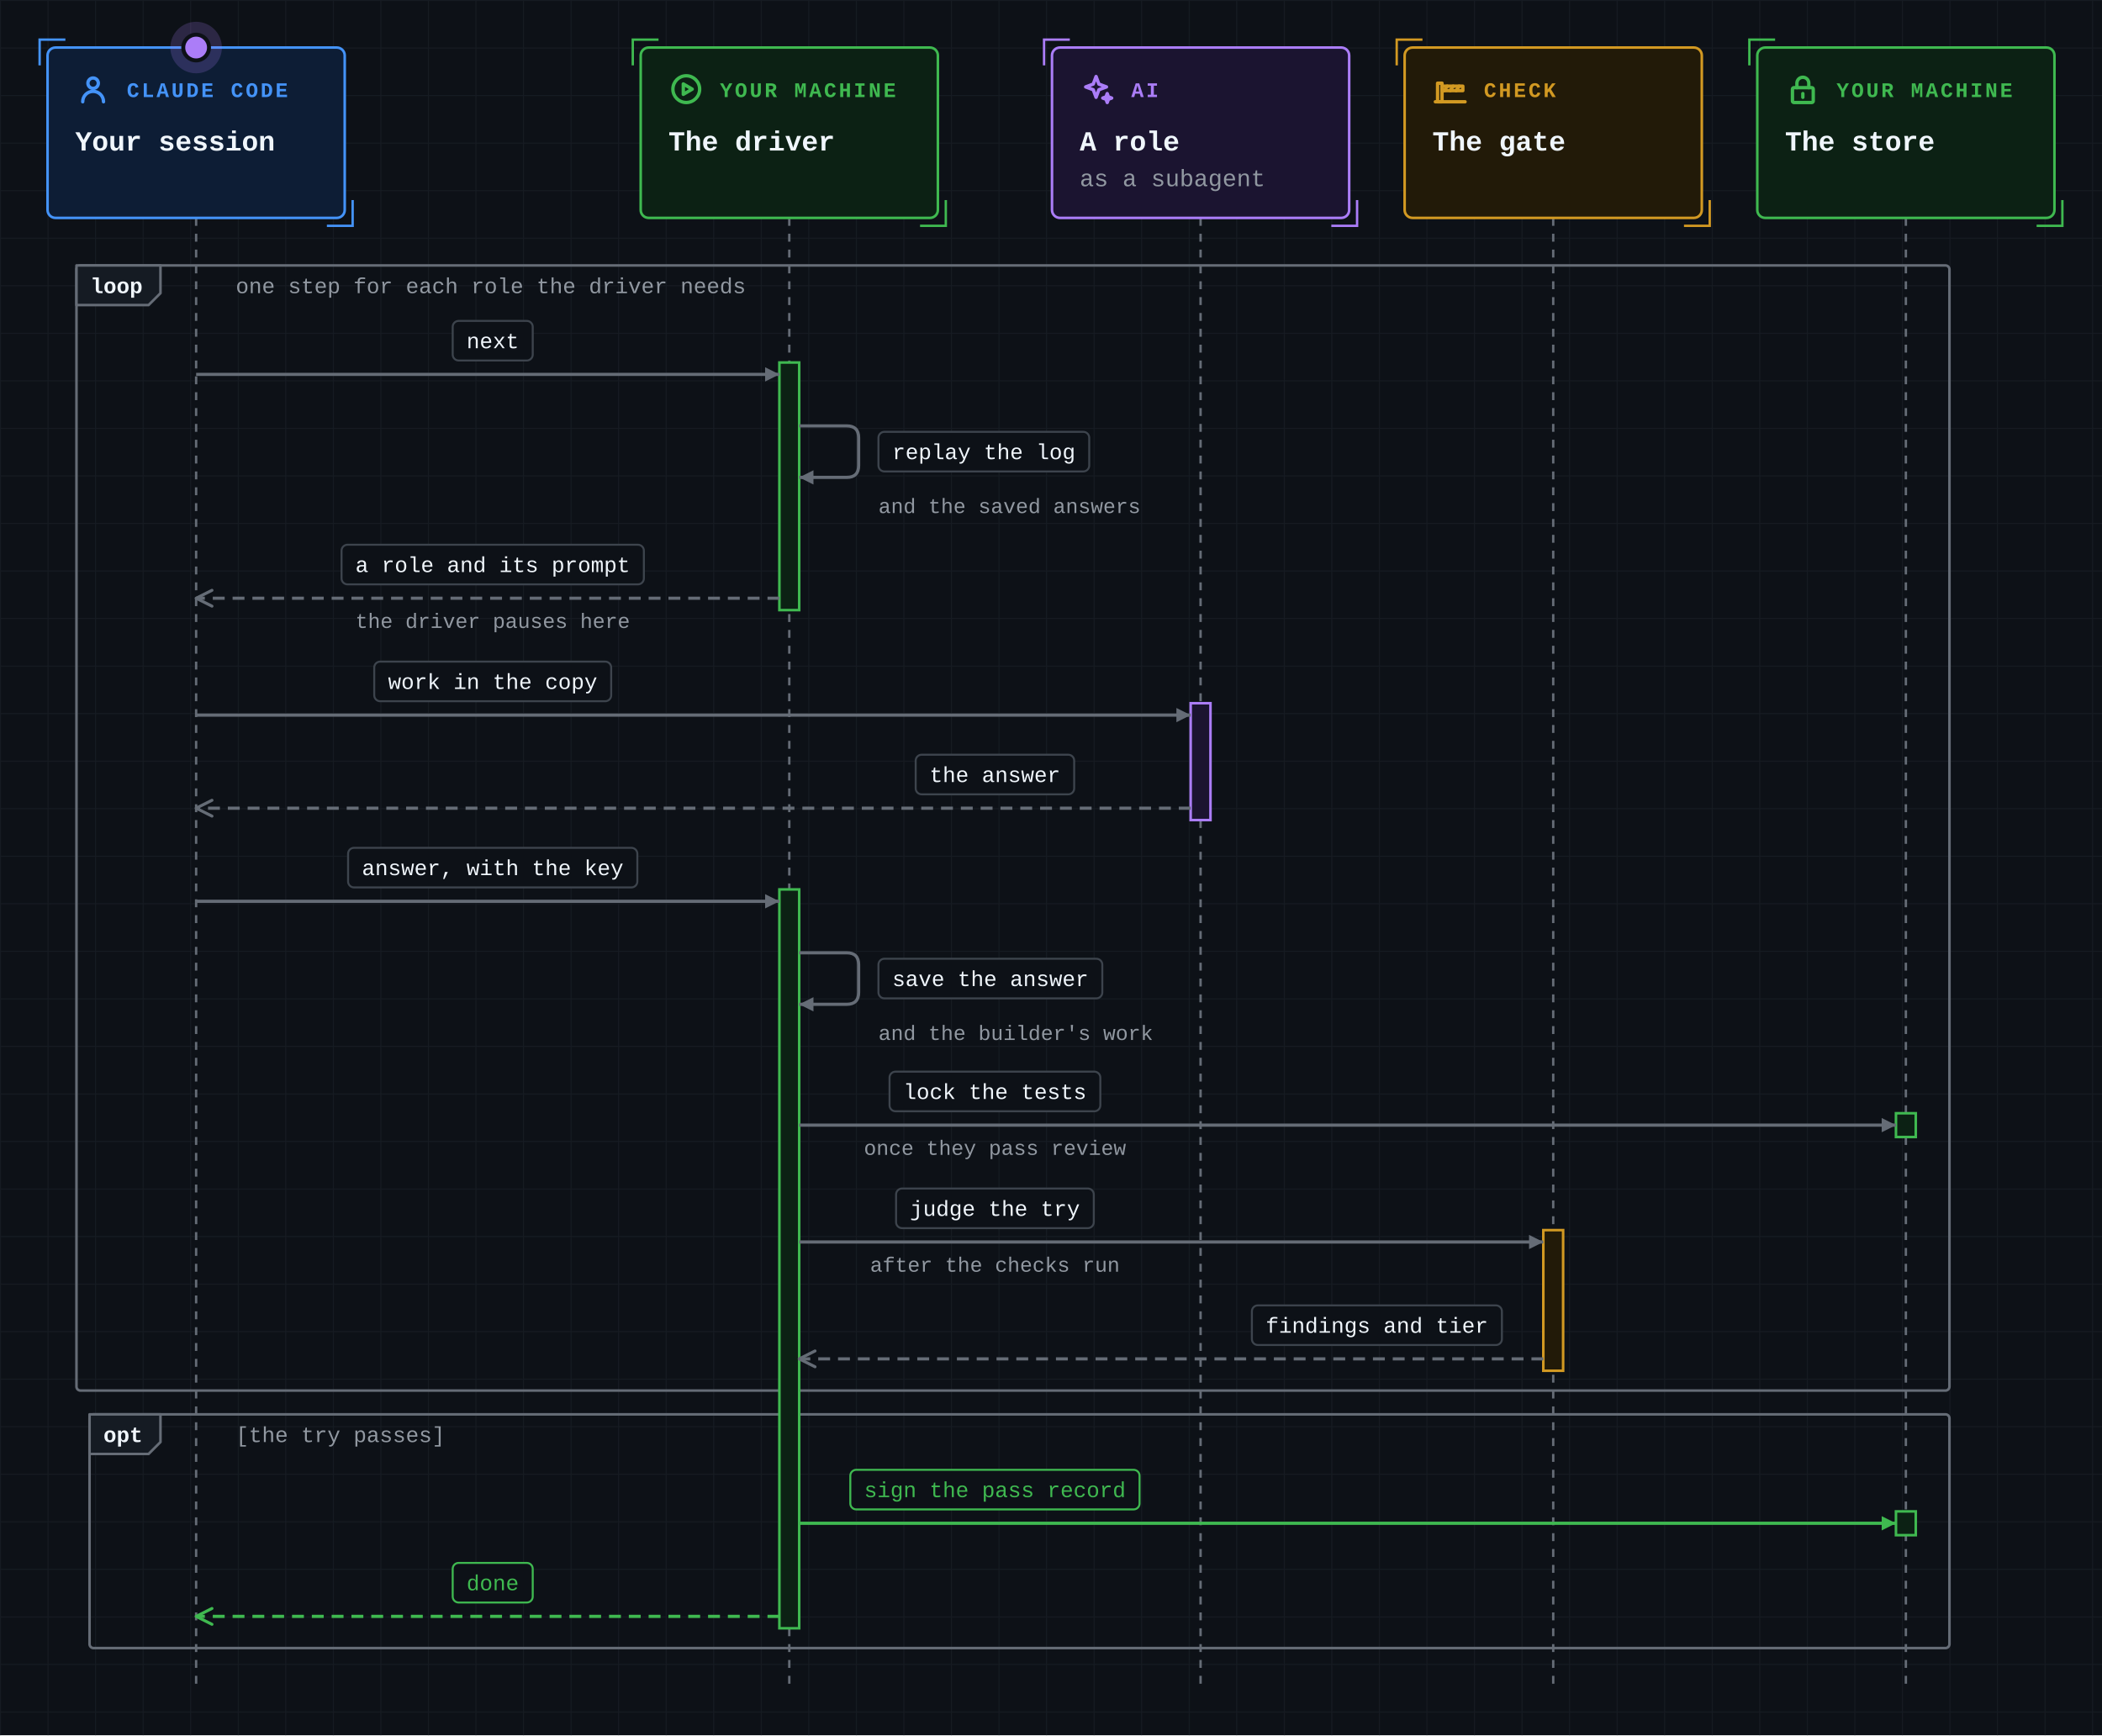
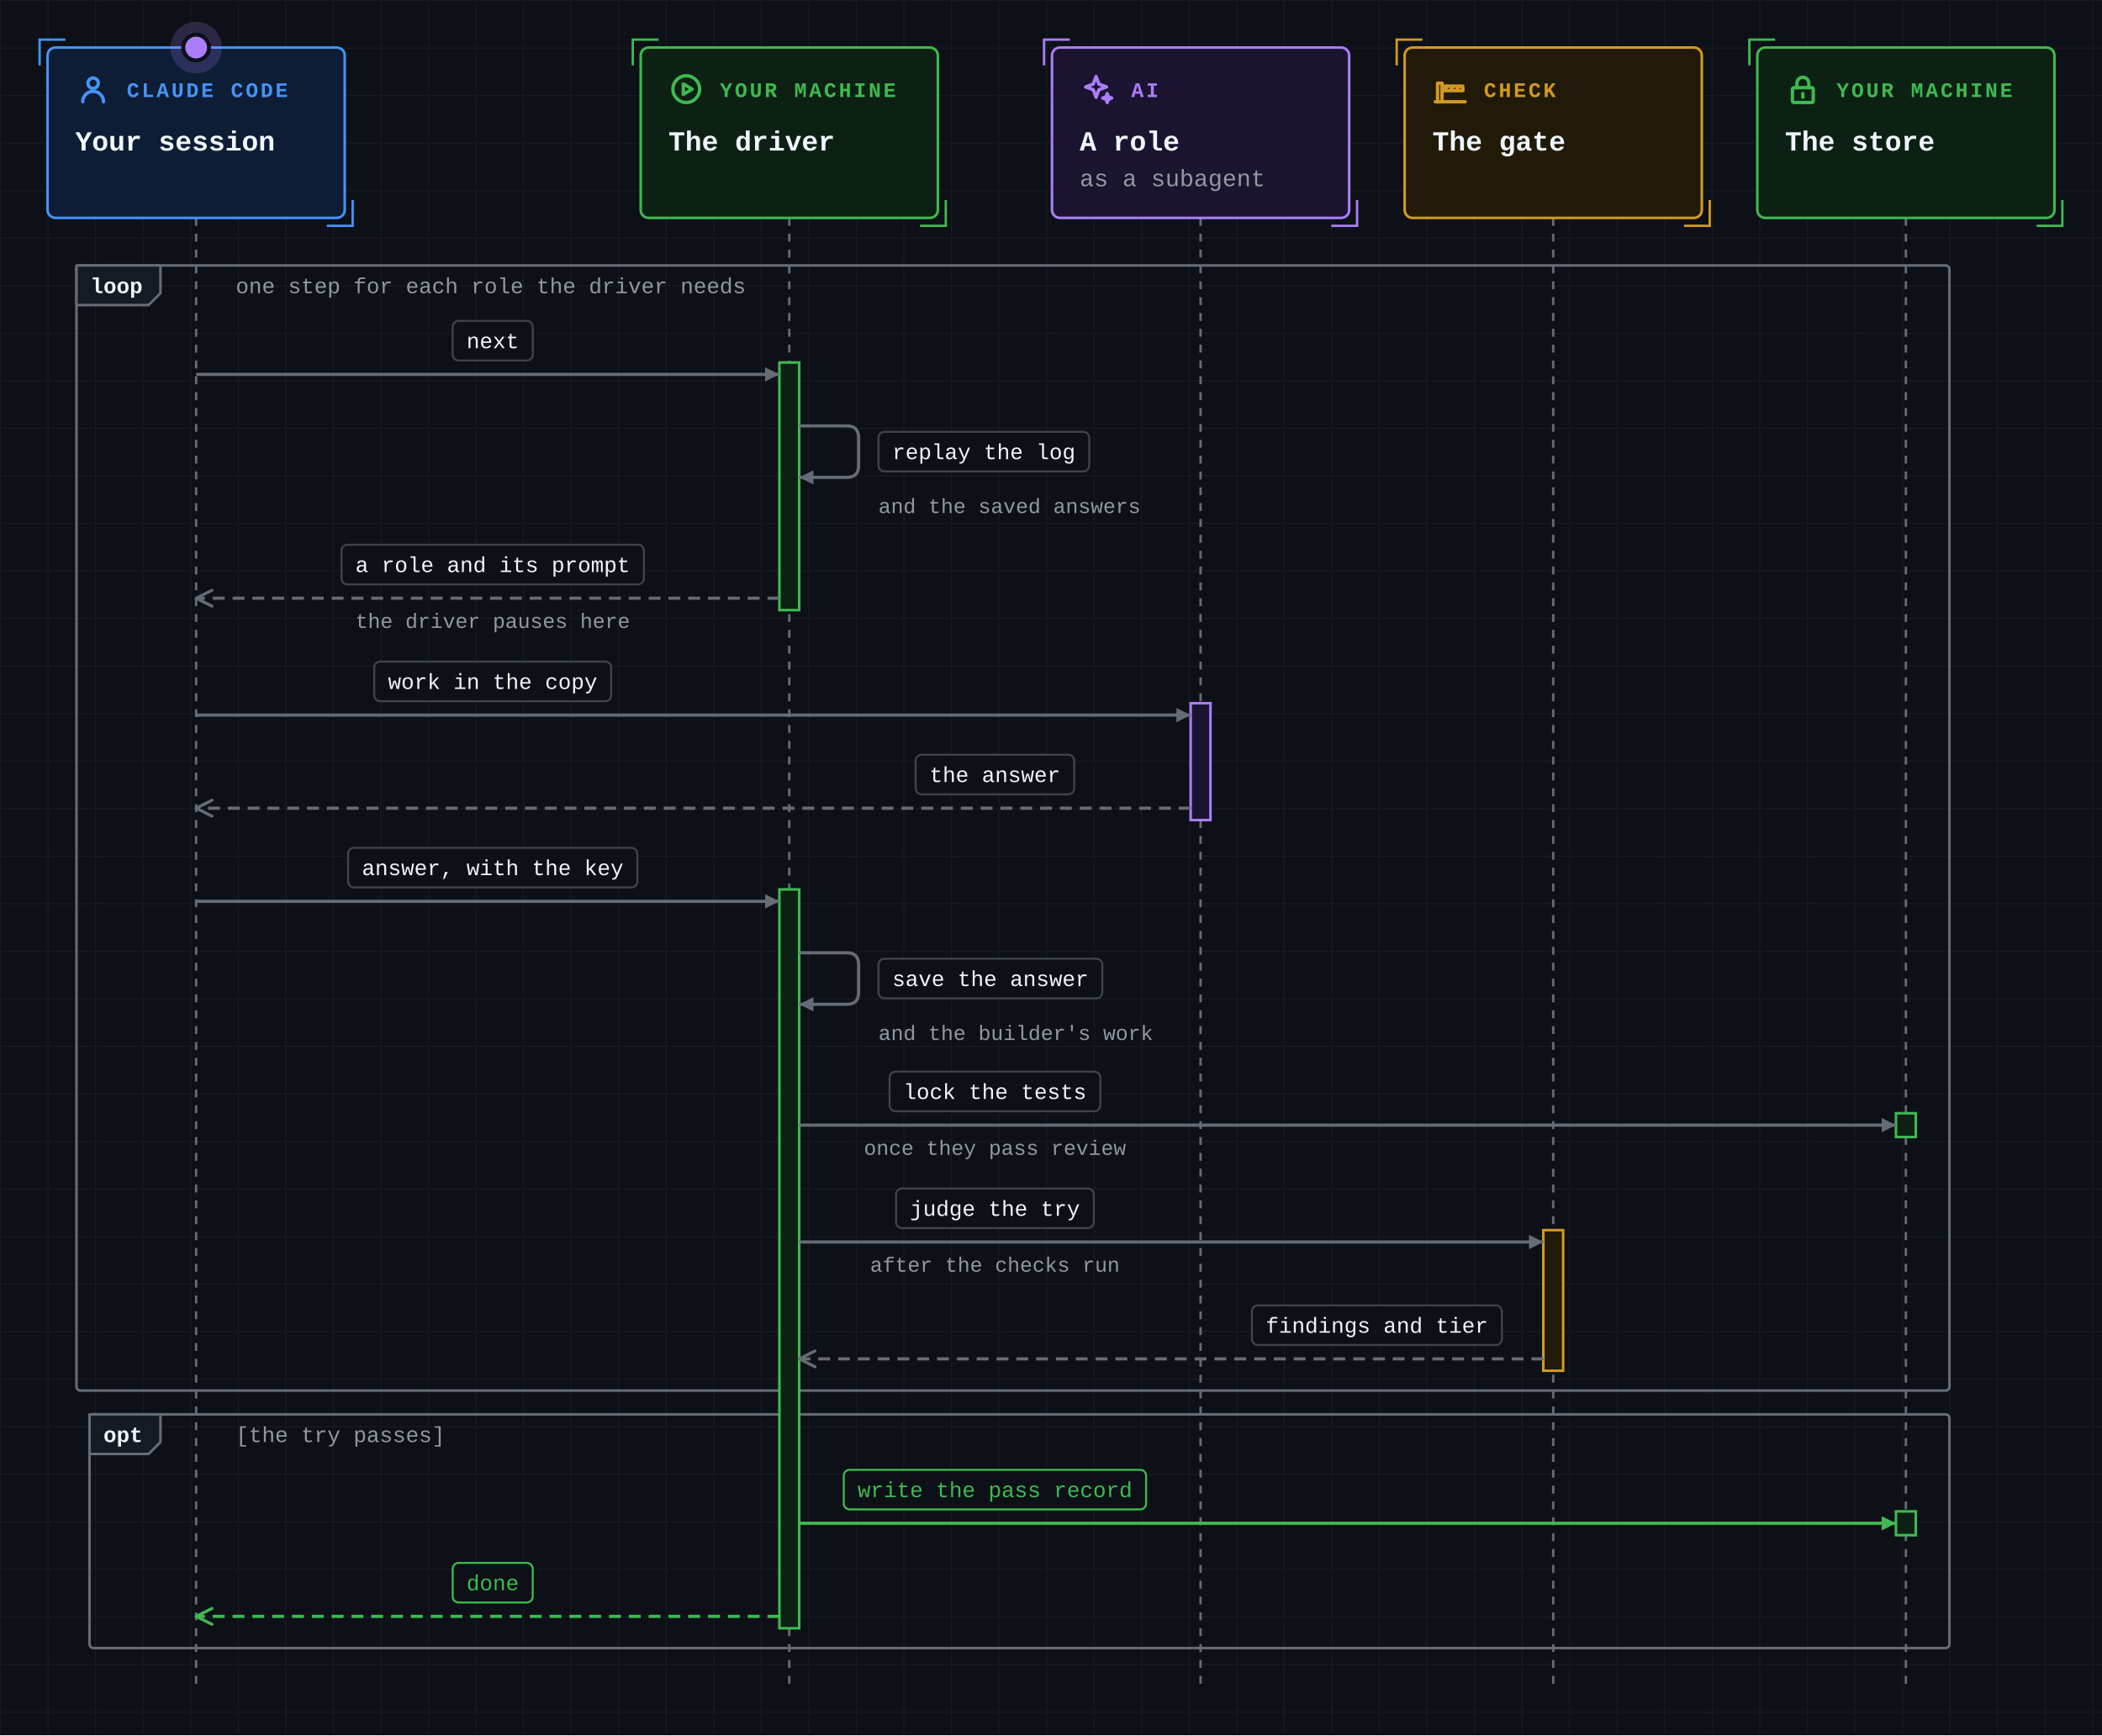
<svg xmlns="http://www.w3.org/2000/svg" viewBox="-99 -24 1061 876" width="1061" height="876" role="img" aria-labelledby="title desc" font-family="ui-monospace, SFMono-Regular, 'JetBrains Mono', 'Cascadia Mono', Menlo, Consolas, 'Liberation Mono', monospace">
  <defs>
    <marker id="arrow-plain" viewBox="0 0 10 10" refX="9" refY="5" markerWidth="9" markerHeight="9" markerUnits="userSpaceOnUse" orient="auto-start-reverse">
      <path d="M1,1 L9,5 L1,9 z" fill="#656c76" />
    </marker>
    <marker id="open-plain" viewBox="0 0 10 10" refX="9" refY="5" markerWidth="10" markerHeight="10" markerUnits="userSpaceOnUse" orient="auto-start-reverse">
      <path d="M1,1 L9,5 L1,9" fill="none" stroke="#656c76" stroke-width="1.5" stroke-linecap="round" stroke-linejoin="round" />
    </marker>
    <marker id="arrow-fail" viewBox="0 0 10 10" refX="9" refY="5" markerWidth="9" markerHeight="9" markerUnits="userSpaceOnUse" orient="auto-start-reverse">
      <path d="M1,1 L9,5 L1,9 z" fill="#f85149" />
    </marker>
    <marker id="open-fail" viewBox="0 0 10 10" refX="9" refY="5" markerWidth="10" markerHeight="10" markerUnits="userSpaceOnUse" orient="auto-start-reverse">
      <path d="M1,1 L9,5 L1,9" fill="none" stroke="#f85149" stroke-width="1.5" stroke-linecap="round" stroke-linejoin="round" />
    </marker>
    <marker id="arrow-pass" viewBox="0 0 10 10" refX="9" refY="5" markerWidth="9" markerHeight="9" markerUnits="userSpaceOnUse" orient="auto-start-reverse">
      <path d="M1,1 L9,5 L1,9 z" fill="#3fb950" />
    </marker>
    <marker id="open-pass" viewBox="0 0 10 10" refX="9" refY="5" markerWidth="10" markerHeight="10" markerUnits="userSpaceOnUse" orient="auto-start-reverse">
      <path d="M1,1 L9,5 L1,9" fill="none" stroke="#3fb950" stroke-width="1.5" stroke-linecap="round" stroke-linejoin="round" />
    </marker>
    <pattern id="grid" x="-99" y="-24" width="24" height="24" patternUnits="userSpaceOnUse">
      <path d="M24 0H0V24" fill="none" stroke="#161b22" stroke-width="1" />
    </pattern>
  </defs>
  <style>.main{stroke-width:2.6;stroke-dasharray:0 7;animation:flow 0.8s linear infinite}.side{stroke-width:1.6;stroke-dasharray:6 5;animation:side 1.6s linear infinite}@keyframes flow{to{stroke-dashoffset:-7}}@keyframes side{to{stroke-dashoffset:-11}}@media (prefers-reduced-motion:reduce){.main,.side{animation:none}.ticket{display:none}}</style>
  <rect x="-99" y="-24" width="1061" height="876" fill="#0d1117" />
  <rect x="-99" y="-24" width="1061" height="876" fill="url(#grid)" />
  <g class="frame" data-kind="loop" data-n="0">
    <rect x="-60.4" y="110.0" width="945.4" height="568.0" rx="2" fill="none" stroke="#656c76" stroke-width="1.3" />
    <polygon points="-60.4,110.0 -18.0,110.0 -18.0,124.0 -24.0,130.0 -60.4,130.0" fill="#151b23" stroke="#656c76" stroke-width="1.3" stroke-linejoin="round" />
    <text x="-53.4" y="124.0" font-size="11" font-weight="700" fill="#f0f6fc">loop</text>
    <text x="20.0" y="124.0" font-size="11" fill="#9198a1">one step for each role the driver needs</text>
  </g>
  <g class="frame" data-kind="opt" data-n="1">
    <rect x="-53.8" y="690.0" width="938.8" height="118.0" rx="2" fill="none" stroke="#656c76" stroke-width="1.3" />
    <polygon points="-53.8,690.0 -18.0,690.0 -18.0,704.0 -24.0,710.0 -53.8,710.0" fill="#151b23" stroke="#656c76" stroke-width="1.3" stroke-linejoin="round" />
    <text x="-46.8" y="704.0" font-size="11" font-weight="700" fill="#f0f6fc">opt</text>
    <text x="20.0" y="704.0" font-size="11" fill="#9198a1">[the try passes]</text>
  </g>
  <line class="lifeline" data-of="session" x1="0.0" y1="86.0" x2="0.0" y2="828.0" stroke="#656c76" stroke-width="1.2" stroke-dasharray="4 4" />
  <line class="lifeline" data-of="driver" x1="299.4" y1="86.0" x2="299.4" y2="828.0" stroke="#656c76" stroke-width="1.2" stroke-dasharray="4 4" />
  <line class="lifeline" data-of="role" x1="507.0" y1="86.0" x2="507.0" y2="828.0" stroke="#656c76" stroke-width="1.2" stroke-dasharray="4 4" />
  <line class="lifeline" data-of="gate" x1="685.0" y1="86.0" x2="685.0" y2="828.0" stroke="#656c76" stroke-width="1.2" stroke-dasharray="4 4" />
  <line class="lifeline" data-of="store" x1="863.0" y1="86.0" x2="863.0" y2="828.0" stroke="#656c76" stroke-width="1.2" stroke-dasharray="4 4" />
  <rect class="activation" data-on="driver" x="294.4" y="159.0" width="10" height="125.0" fill="#0c2114" stroke="#3fb950" stroke-width="1.3" />
  <rect class="activation" data-on="role" x="502.0" y="331.0" width="10" height="59.0" fill="#1b1430" stroke="#ab7df8" stroke-width="1.3" />
  <rect class="activation" data-on="driver" x="294.4" y="425.0" width="10" height="373.0" fill="#0c2114" stroke="#3fb950" stroke-width="1.3" />
  <rect class="activation" data-on="store" x="858.0" y="538.0" width="10" height="12.0" fill="#0c2114" stroke="#3fb950" stroke-width="1.3" />
  <rect class="activation" data-on="gate" x="680.0" y="597.0" width="10" height="71.0" fill="#221a08" stroke="#d29922" stroke-width="1.3" />
  <rect class="activation" data-on="store" x="858.0" y="739.0" width="10" height="12.0" fill="#0c2114" stroke="#3fb950" stroke-width="1.3" />
  <path class="message call" data-n="0" data-from="session" data-to="driver" d="M0.0,165.0 L294.4,165.0" fill="none" stroke="#656c76" stroke-width="1.6" stroke-linejoin="round" marker-end="url(#arrow-plain)" />
  <path class="message call" data-n="1" data-from="driver" data-to="driver" d="M304.4,191.0 L328.4,191.0 Q334.4,191.0 334.4,197.0 L334.4,211.0 Q334.4,217.0 328.4,217.0 L304.4,217.0" fill="none" stroke="#656c76" stroke-width="1.6" stroke-linejoin="round" marker-end="url(#arrow-plain)" />
  <path class="message reply" data-n="2" data-from="driver" data-to="session" d="M294.4,278.0 L0.0,278.0" fill="none" stroke="#656c76" stroke-width="1.6" stroke-linejoin="round" stroke-dasharray="6 4" marker-end="url(#open-plain)" />
  <path class="message call" data-n="3" data-from="session" data-to="role" d="M0.0,337.0 L502.0,337.0" fill="none" stroke="#656c76" stroke-width="1.6" stroke-linejoin="round" marker-end="url(#arrow-plain)" />
  <path class="message reply" data-n="4" data-from="role" data-to="session" d="M502.0,384.0 L0.0,384.0" fill="none" stroke="#656c76" stroke-width="1.6" stroke-linejoin="round" stroke-dasharray="6 4" marker-end="url(#open-plain)" />
  <path class="message call" data-n="5" data-from="session" data-to="driver" d="M0.0,431.0 L294.4,431.0" fill="none" stroke="#656c76" stroke-width="1.6" stroke-linejoin="round" marker-end="url(#arrow-plain)" />
  <path class="message call" data-n="6" data-from="driver" data-to="driver" d="M304.4,457.0 L328.4,457.0 Q334.4,457.0 334.4,463.0 L334.4,477.0 Q334.4,483.0 328.4,483.0 L304.4,483.0" fill="none" stroke="#656c76" stroke-width="1.6" stroke-linejoin="round" marker-end="url(#arrow-plain)" />
  <path class="message call" data-n="7" data-from="driver" data-to="store" d="M304.4,544.0 L858.0,544.0" fill="none" stroke="#656c76" stroke-width="1.6" stroke-linejoin="round" marker-end="url(#arrow-plain)" />
  <path class="message call" data-n="8" data-from="driver" data-to="gate" d="M304.4,603.0 L680.0,603.0" fill="none" stroke="#656c76" stroke-width="1.6" stroke-linejoin="round" marker-end="url(#arrow-plain)" />
  <path class="message reply" data-n="9" data-from="gate" data-to="driver" d="M680.0,662.0 L304.4,662.0" fill="none" stroke="#656c76" stroke-width="1.6" stroke-linejoin="round" stroke-dasharray="6 4" marker-end="url(#open-plain)" />
  <path class="message call" data-n="10" data-from="driver" data-to="store" d="M304.4,745.0 L858.0,745.0" fill="none" stroke="#3fb950" stroke-width="1.6" stroke-linejoin="round" marker-end="url(#arrow-pass)" />
  <path class="message reply" data-n="11" data-from="driver" data-to="session" d="M294.4,792.0 L0.0,792.0" fill="none" stroke="#3fb950" stroke-width="1.6" stroke-linejoin="round" stroke-dasharray="6 4" marker-end="url(#open-pass)" />
  <g class="label" data-n="0">
    <rect x="129.5" y="138.0" width="40.4" height="20" rx="3" fill="#0d1117" stroke="#3d444d" stroke-width="1" />
    <text x="149.7" y="151.8" text-anchor="middle" font-size="11" fill="#f0f6fc">next</text>
  </g>
  <g class="label" data-n="1">
    <rect x="344.4" y="194.0" width="106.4" height="20" rx="3" fill="#0d1117" stroke="#3d444d" stroke-width="1" />
    <text x="397.6" y="207.8" text-anchor="middle" font-size="11" fill="#f0f6fc">replay the log</text>
  </g>
  <text class="note" x="344.4" y="235.0" text-anchor="start" font-size="10.5" fill="#9198a1">and the saved answers</text>
  <g class="label" data-n="2">
    <rect x="73.4" y="251.0" width="152.6" height="20" rx="3" fill="#0d1117" stroke="#3d444d" stroke-width="1" />
    <text x="149.7" y="264.8" text-anchor="middle" font-size="11" fill="#f0f6fc">a role and its prompt</text>
  </g>
  <text class="note" x="149.7" y="293.0" text-anchor="middle" font-size="10.5" fill="#9198a1">the driver pauses here</text>
  <g class="label" data-n="3">
    <rect x="89.9" y="310.0" width="119.6" height="20" rx="3" fill="#0d1117" stroke="#3d444d" stroke-width="1" />
    <text x="149.7" y="323.8" text-anchor="middle" font-size="11" fill="#f0f6fc">work in the copy</text>
  </g>
  <g class="label" data-n="4">
    <rect x="363.2" y="357.0" width="80.0" height="20" rx="3" fill="#0d1117" stroke="#3d444d" stroke-width="1" />
    <text x="403.2" y="370.8" text-anchor="middle" font-size="11" fill="#f0f6fc">the answer</text>
  </g>
  <g class="label" data-n="5">
    <rect x="76.7" y="404.0" width="146.0" height="20" rx="3" fill="#0d1117" stroke="#3d444d" stroke-width="1" />
    <text x="149.7" y="417.8" text-anchor="middle" font-size="11" fill="#f0f6fc">answer, with the key</text>
  </g>
  <g class="label" data-n="6">
    <rect x="344.4" y="460.0" width="113.0" height="20" rx="3" fill="#0d1117" stroke="#3d444d" stroke-width="1" />
    <text x="400.9" y="473.8" text-anchor="middle" font-size="11" fill="#f0f6fc">save the answer</text>
  </g>
  <text class="note" x="344.4" y="501.0" text-anchor="start" font-size="10.5" fill="#9198a1">and the builder's work</text>
  <g class="label" data-n="7">
    <rect x="350.0" y="517.0" width="106.4" height="20" rx="3" fill="#0d1117" stroke="#3d444d" stroke-width="1" />
    <text x="403.2" y="530.8" text-anchor="middle" font-size="11" fill="#f0f6fc">lock the tests</text>
  </g>
  <text class="note" x="403.2" y="559.0" text-anchor="middle" font-size="10.5" fill="#9198a1">once they pass review</text>
  <g class="label" data-n="8">
    <rect x="353.3" y="576.0" width="99.8" height="20" rx="3" fill="#0d1117" stroke="#3d444d" stroke-width="1" />
    <text x="403.2" y="589.8" text-anchor="middle" font-size="11" fill="#f0f6fc">judge the try</text>
  </g>
  <text class="note" x="403.2" y="618.0" text-anchor="middle" font-size="10.5" fill="#9198a1">after the checks run</text>
  <g class="label" data-n="9">
    <rect x="532.9" y="635.0" width="126.2" height="20" rx="3" fill="#0d1117" stroke="#3d444d" stroke-width="1" />
    <text x="596.0" y="648.8" text-anchor="middle" font-size="11" fill="#f0f6fc">findings and tier</text>
  </g>
  <g class="label" data-n="10">
-     <rect x="330.2" y="718.0" width="146.0" height="20" rx="3" fill="#0d1117" stroke="#3fb950" stroke-width="1" />
-     <text x="403.2" y="731.8" text-anchor="middle" font-size="11" fill="#3fb950">sign the pass record</text>
+     <rect x="326.9" y="718.0" width="152.6" height="20" rx="3" fill="#0d1117" stroke="#3fb950" stroke-width="1" />
+     <text x="403.2" y="731.8" text-anchor="middle" font-size="11" fill="#3fb950">write the pass record</text>
  </g>
  <g class="label" data-n="11">
    <rect x="129.5" y="765.0" width="40.4" height="20" rx="3" fill="#0d1117" stroke="#3fb950" stroke-width="1" />
    <text x="149.7" y="778.8" text-anchor="middle" font-size="11" fill="#3fb950">done</text>
  </g>
  <g class="participant" data-of="session">
    <g class="step">
      <rect x="-75.0" y="0.0" width="150.0" height="86.0" rx="4" fill="#0d1d35" stroke="#4493f8" stroke-width="1.3" stroke-linejoin="round" />
      <path d="M-66.0,-4.0 H-79.0 V9.0" fill="none" stroke="#4493f8" stroke-width="1.2" />
      <path d="M66.0,90.0 H79.0 V77.0" fill="none" stroke="#4493f8" stroke-width="1.2" />
      <g transform="translate(-61.0,12.0) scale(0.75)" fill="none" stroke="#4493f8" stroke-width="2.27" stroke-linecap="round" stroke-linejoin="round">
        <path d="M12 4.5a3.5 3.5 0 1 0 0 7a3.5 3.5 0 1 0 0-7z" />
        <path d="M5 20.5c0-3.9 3.1-7 7-7s7 3.1 7 7" />
      </g>
      <text x="-35.0" y="25.0" font-size="10.5" font-weight="700" letter-spacing="1.2" fill="#4493f8">CLAUDE CODE</text>
      <text x="-61.0" y="52.0" font-size="14" font-weight="700" fill="#f0f6fc">Your session</text>
    </g>
  </g>
  <g class="participant" data-of="driver">
    <g class="step">
      <rect x="224.4" y="0.0" width="150.0" height="86.0" rx="4" fill="#0c2114" stroke="#3fb950" stroke-width="1.3" stroke-linejoin="round" />
      <path d="M233.4,-4.0 H220.4 V9.0" fill="none" stroke="#3fb950" stroke-width="1.2" />
      <path d="M365.4,90.0 H378.4 V77.0" fill="none" stroke="#3fb950" stroke-width="1.2" />
      <g transform="translate(238.4,12.0) scale(0.75)" fill="none" stroke="#3fb950" stroke-width="2.27" stroke-linecap="round" stroke-linejoin="round">
        <path d="M12 3a9 9 0 1 0 0 18a9 9 0 1 0 0-18z" />
        <path d="M10 8.5v7l6-3.5z" />
      </g>
      <text x="264.4" y="25.0" font-size="10.5" font-weight="700" letter-spacing="1.2" fill="#3fb950">YOUR MACHINE</text>
      <text x="238.4" y="52.0" font-size="14" font-weight="700" fill="#f0f6fc">The driver</text>
    </g>
  </g>
  <g class="participant" data-of="role">
    <g class="step">
      <rect x="432.0" y="0.0" width="150.0" height="86.0" rx="4" fill="#1b1430" stroke="#ab7df8" stroke-width="1.3" stroke-linejoin="round" />
      <path d="M441.0,-4.0 H428.0 V9.0" fill="none" stroke="#ab7df8" stroke-width="1.2" />
      <path d="M573.0,90.0 H586.0 V77.0" fill="none" stroke="#ab7df8" stroke-width="1.2" />
      <g transform="translate(446.0,12.0) scale(0.75)" fill="none" stroke="#ab7df8" stroke-width="2.27" stroke-linecap="round" stroke-linejoin="round">
        <path d="M11 3.5l1.9 5.1L18 10.5l-5.1 1.9L11 17.5l-1.9-5.1L4 10.5l5.1-1.9z" />
        <path d="M18.5 15l.8 2.2l2.2.8l-2.2.8l-.8 2.2l-.8-2.2l-2.2-.8l2.2-.8z" />
      </g>
      <text x="472.0" y="25.0" font-size="10.5" font-weight="700" letter-spacing="1.2" fill="#ab7df8">AI</text>
      <text x="446.0" y="52.0" font-size="14" font-weight="700" fill="#f0f6fc">A role</text>
      <text x="446.0" y="70.0" font-size="12" fill="#9198a1">as a subagent</text>
    </g>
  </g>
  <g class="participant" data-of="gate">
    <g class="step">
      <rect x="610.0" y="0.0" width="150.0" height="86.0" rx="4" fill="#221a08" stroke="#d29922" stroke-width="1.3" stroke-linejoin="round" />
      <path d="M619.0,-4.0 H606.0 V9.0" fill="none" stroke="#d29922" stroke-width="1.2" />
      <path d="M751.0,90.0 H764.0 V77.0" fill="none" stroke="#d29922" stroke-width="1.2" />
      <g transform="translate(624.0,12.0) scale(0.75)" fill="none" stroke="#d29922" stroke-width="2.27" stroke-linecap="round" stroke-linejoin="round">
        <path d="M3.5 8h3v12.5h-3z" />
        <path d="M6.5 10h14v3h-14z" />
        <path d="M10 10l-2 3M14 10l-2 3M18 10l-2 3" />
        <path d="M2 20.5h20" />
      </g>
      <text x="650.0" y="25.0" font-size="10.5" font-weight="700" letter-spacing="1.2" fill="#d29922">CHECK</text>
      <text x="624.0" y="52.0" font-size="14" font-weight="700" fill="#f0f6fc">The gate</text>
    </g>
  </g>
  <g class="participant" data-of="store">
    <g class="step">
      <rect x="788.0" y="0.0" width="150.0" height="86.0" rx="4" fill="#0c2114" stroke="#3fb950" stroke-width="1.3" stroke-linejoin="round" />
      <path d="M797.0,-4.0 H784.0 V9.0" fill="none" stroke="#3fb950" stroke-width="1.2" />
      <path d="M929.0,90.0 H942.0 V77.0" fill="none" stroke="#3fb950" stroke-width="1.2" />
      <g transform="translate(802.0,12.0) scale(0.75)" fill="none" stroke="#3fb950" stroke-width="2.27" stroke-linecap="round" stroke-linejoin="round">
        <path d="M6 11h12a1 1 0 0 1 1 1v8a1 1 0 0 1-1 1H6a1 1 0 0 1-1-1v-8a1 1 0 0 1 1-1z" />
        <path d="M8 11V8a4 4 0 0 1 8 0v3" />
        <path d="M12 15v2.5" />
      </g>
      <text x="828.0" y="25.0" font-size="10.5" font-weight="700" letter-spacing="1.2" fill="#3fb950">YOUR MACHINE</text>
      <text x="802.0" y="52.0" font-size="14" font-weight="700" fill="#f0f6fc">The store</text>
    </g>
  </g>
  <g class="ticket">
    <circle r="13" fill="#ab7df8" opacity="0.2">
      <animate attributeName="fill" values="#ab7df8;#ab7df8;#ab7df8;#ab7df8;#ab7df8;#ab7df8;#ab7df8;#ab7df8;#ab7df8;#ab7df8;#3fb950;#3fb950" keyTimes="0;0.082;0.112;0.179;0.283;0.387;0.454;0.484;0.597;0.679;0.76;0.873" calcMode="discrete" dur="23.50s" repeatCount="indefinite" />
    </circle>
    <circle r="6.5" fill="#ab7df8" stroke="#0d1117" stroke-width="2">
      <animate attributeName="fill" values="#ab7df8;#ab7df8;#ab7df8;#ab7df8;#ab7df8;#ab7df8;#ab7df8;#ab7df8;#ab7df8;#ab7df8;#3fb950;#3fb950" keyTimes="0;0.082;0.112;0.179;0.283;0.387;0.454;0.484;0.597;0.679;0.76;0.873" calcMode="discrete" dur="23.50s" repeatCount="indefinite" />
    </circle>
    <animateMotion path="M0.0,165.0 L294.4,165.0 L304.4,191.0 L334.4,191.0 L334.4,217.0 L304.4,217.0 L294.4,278.0 L0.0,278.0 L0.0,337.0 L502.0,337.0 L502.0,384.0 L0.0,384.0 L0.0,431.0 L294.4,431.0 L304.4,457.0 L334.4,457.0 L334.4,483.0 L304.4,483.0 L304.4,544.0 L858.0,544.0 L304.4,603.0 L680.0,603.0 L680.0,662.0 L304.4,662.0 L304.4,745.0 L858.0,745.0 L294.4,792.0 L0.0,792.0" keyPoints="0;0;0.05;0.05;0.056;0.061;0.065;0.07;0.07;0.082;0.132;0.132;0.142;0.226;0.226;0.234;0.319;0.319;0.327;0.376;0.376;0.382;0.387;0.392;0.397;0.397;0.407;0.5;0.5;0.604;0.667;0.667;0.677;0.74;0.74;0.754;0.848;0.848;0.95;1;1;1" keyTimes="0;0.015;0.067;0.082;0.082;0.087;0.092;0.097;0.112;0.112;0.164;0.179;0.179;0.268;0.283;0.283;0.372;0.387;0.387;0.439;0.454;0.454;0.459;0.464;0.469;0.484;0.484;0.582;0.597;0.597;0.664;0.679;0.679;0.745;0.76;0.76;0.858;0.873;0.873;0.925;0.94;1" calcMode="linear" dur="23.50s" repeatCount="indefinite" />
  </g>
</svg>
